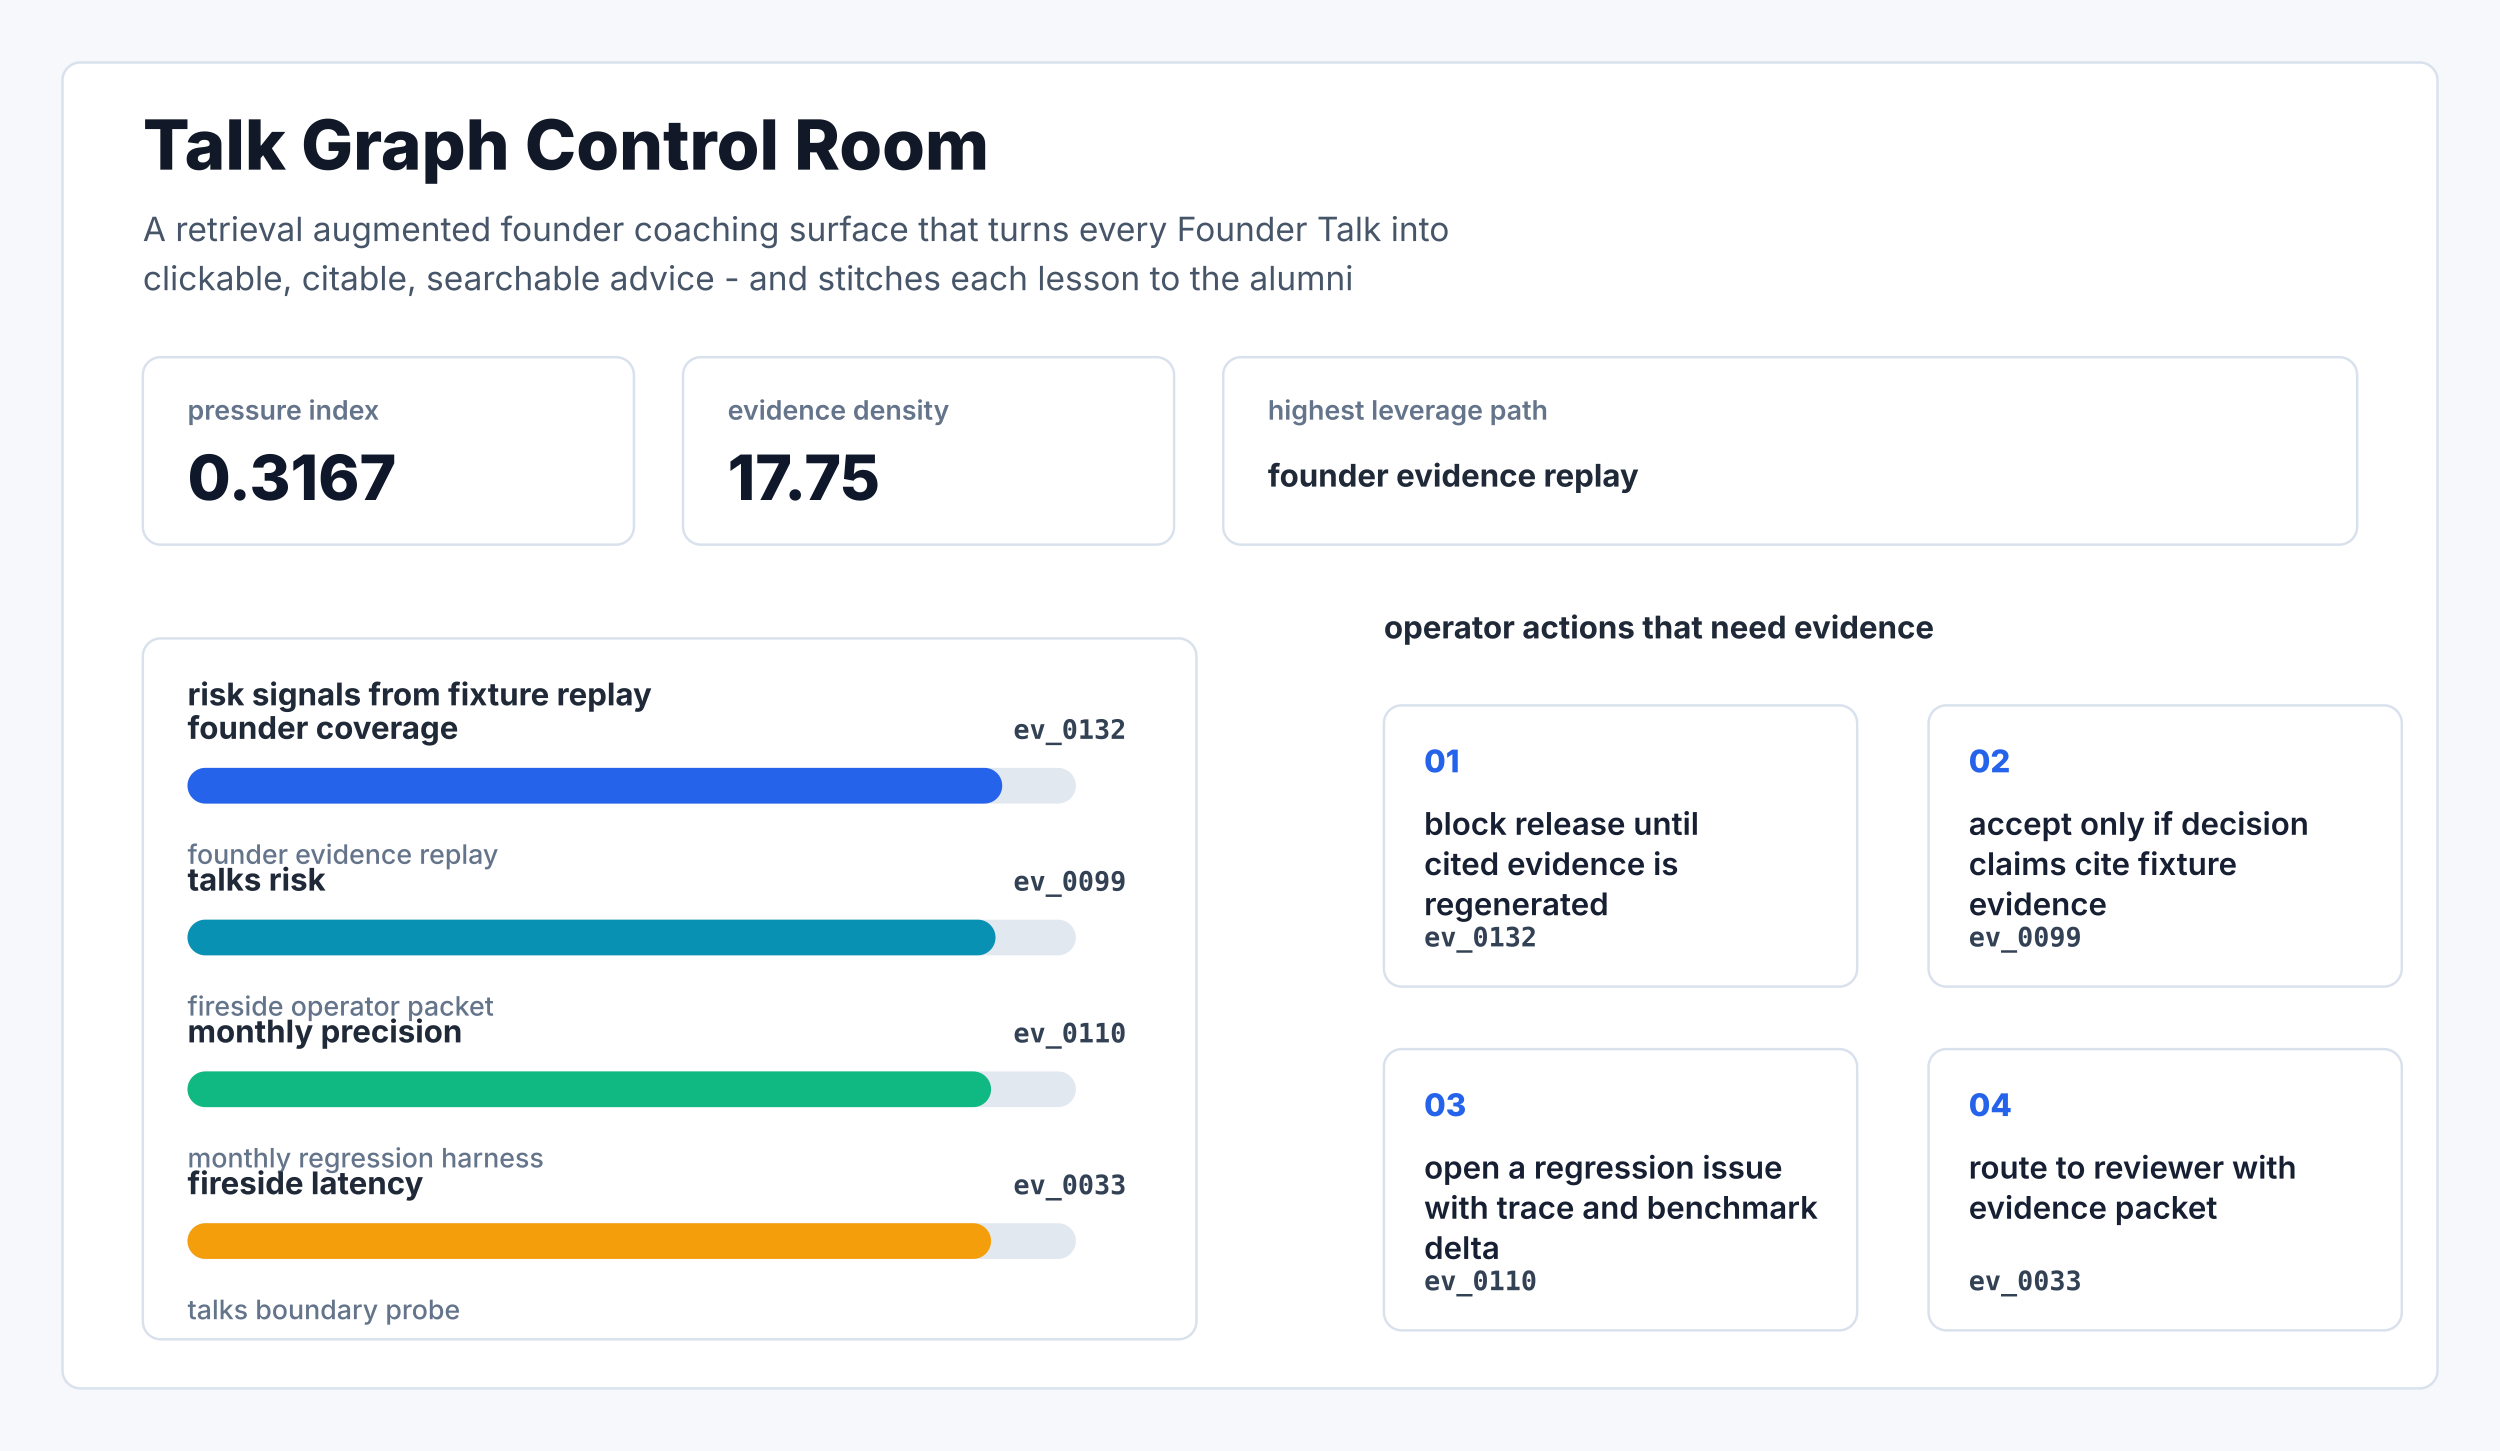
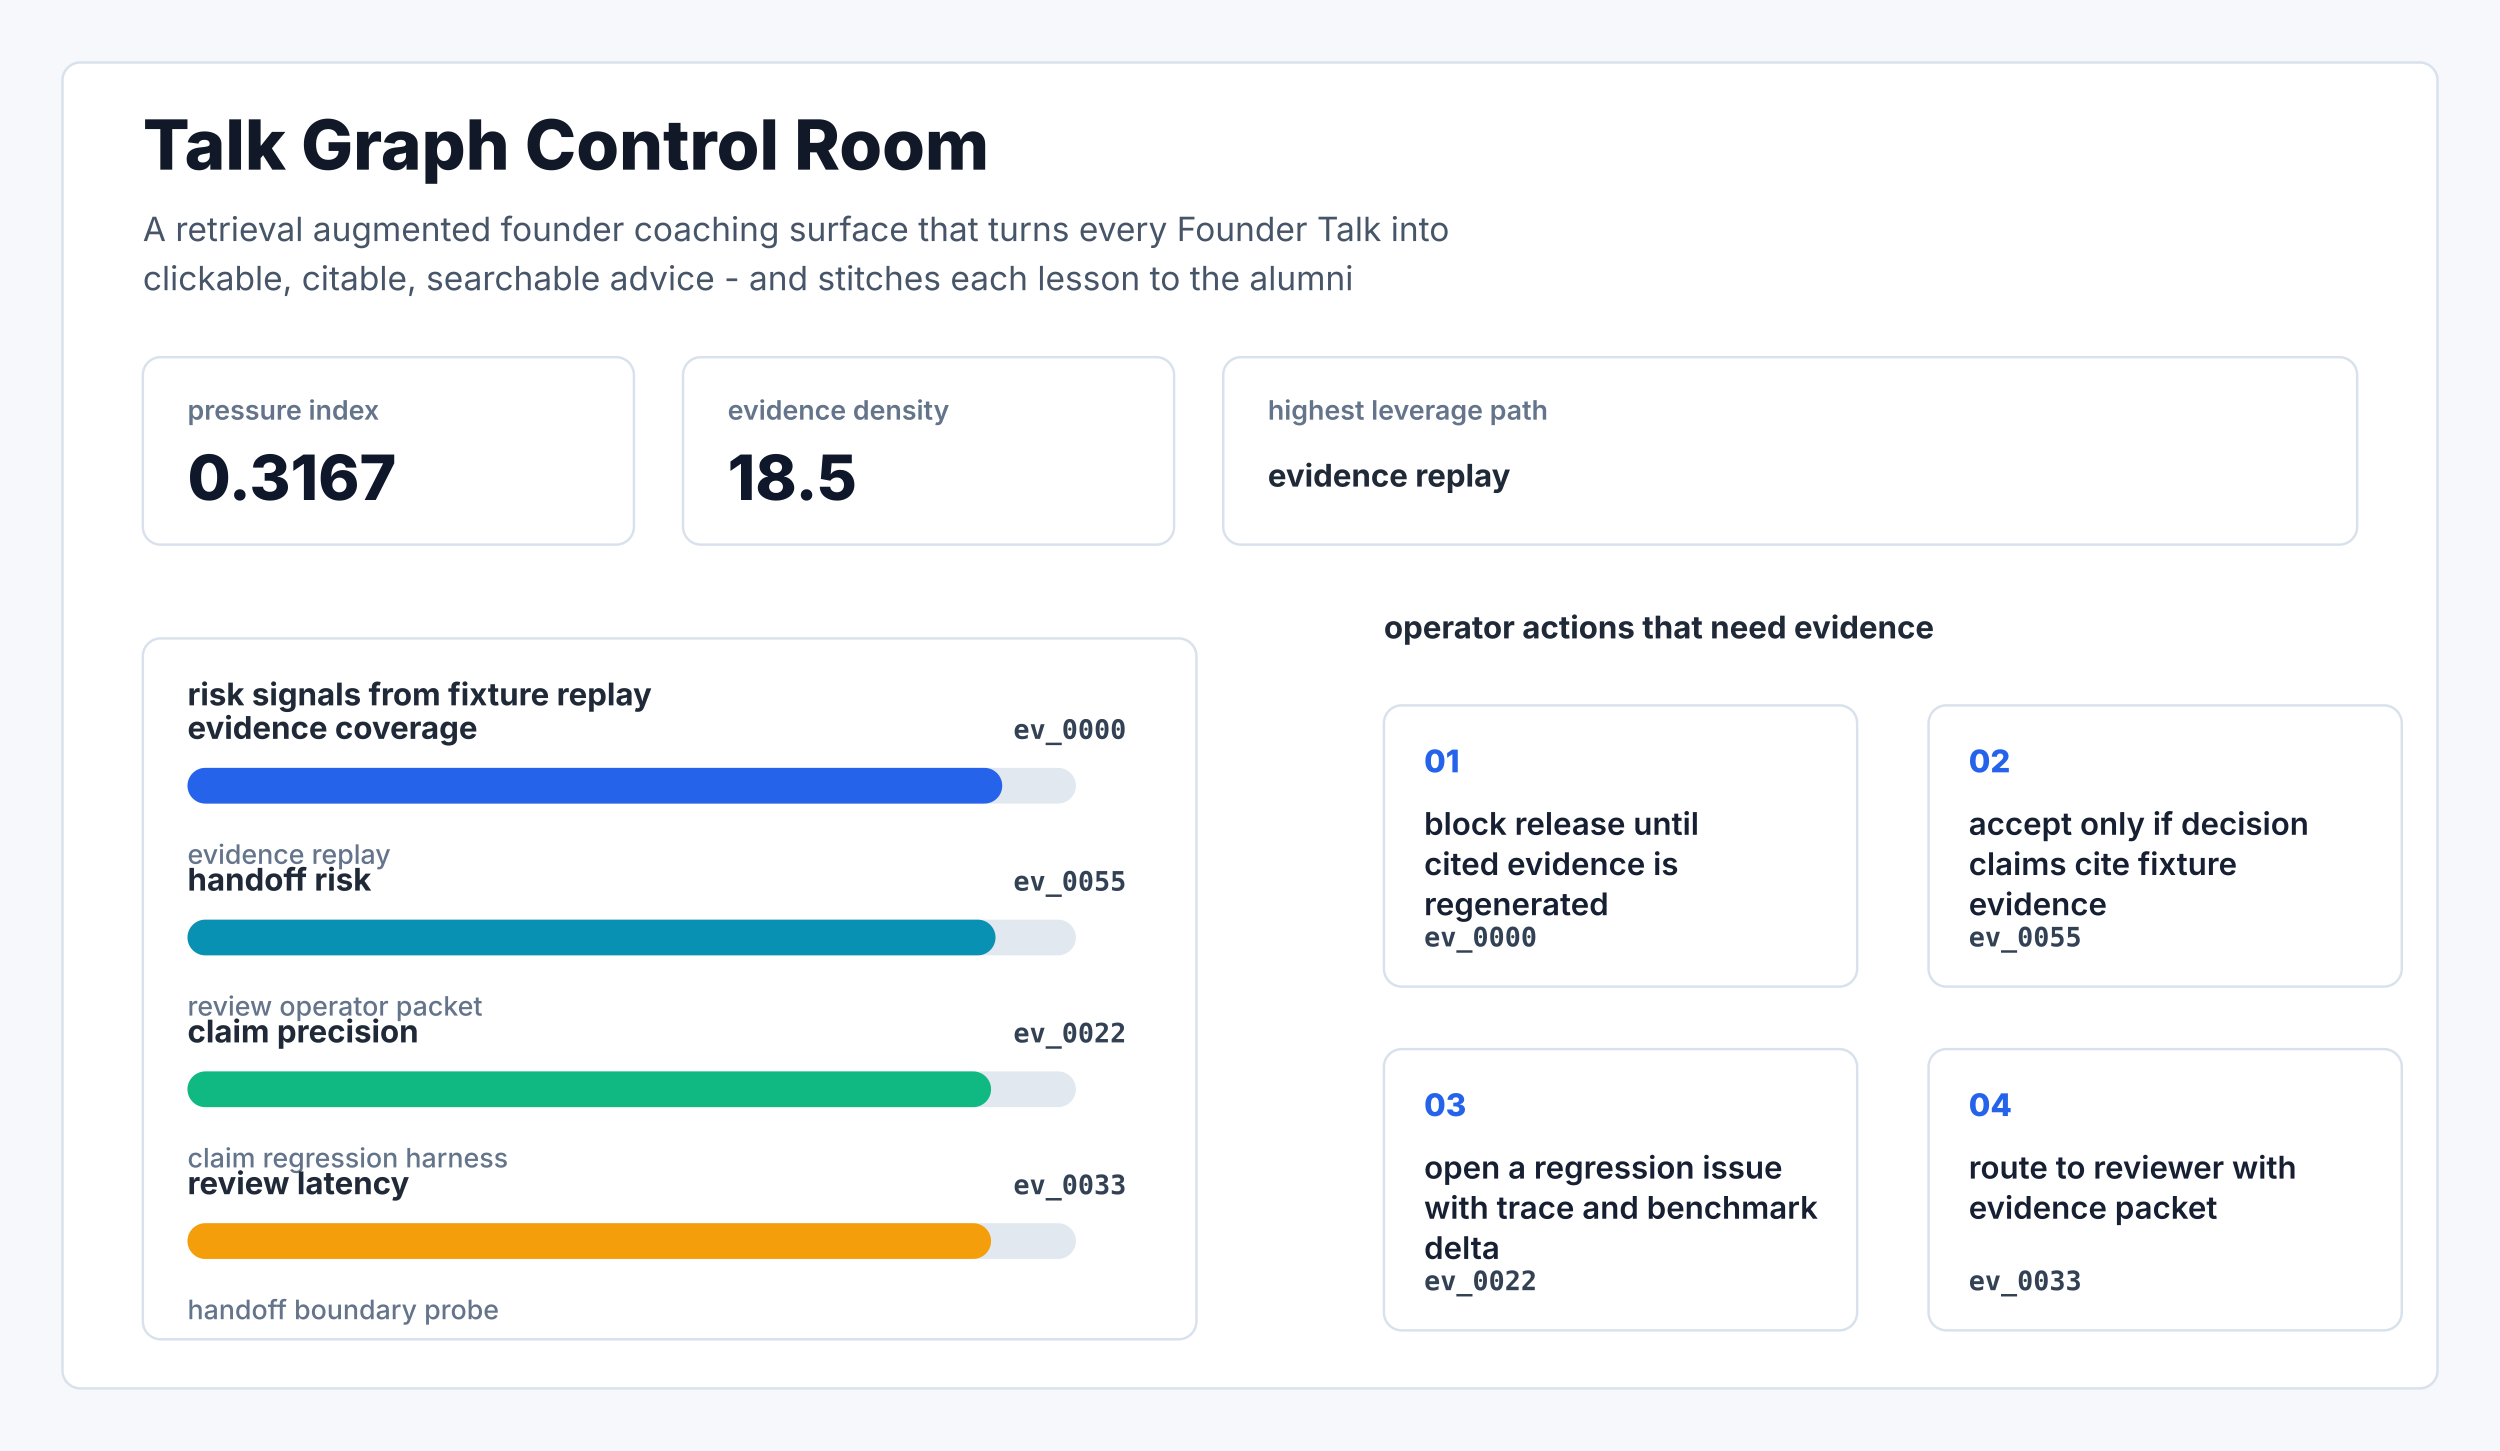
- <svg xmlns="http://www.w3.org/2000/svg" width="1120" height="650" viewBox="0 0 1120 650" role="img" aria-label="Aalto project working dashboard preview">
+ <svg xmlns="http://www.w3.org/2000/svg" width="1120" height="650" viewBox="0 0 1120 650" role="img" aria-label="Talk Graph project working dashboard preview">
  <defs>
    <style>
      .bg { fill: #f6f8fb; }
      .panel { fill: #ffffff; stroke: #d8e1ec; stroke-width: 1.1; }
      .tile { fill: #ffffff; stroke: #d8e1ec; stroke-width: 1.1; }
      .title { font: 760 31px -apple-system, BlinkMacSystemFont, "Segoe UI", sans-serif; fill: #111827; }
      .sub { font: 420 15px -apple-system, BlinkMacSystemFont, "Segoe UI", sans-serif; fill: #475569; }
      .label { font: 680 14px -apple-system, BlinkMacSystemFont, "Segoe UI", sans-serif; fill: #1f2937; }
      .caption { font: 500 12px -apple-system, BlinkMacSystemFont, "Segoe UI", sans-serif; fill: #64748b; }
      .small { font: 600 12px -apple-system, BlinkMacSystemFont, "Segoe UI", sans-serif; fill: #64748b; }
      .metric { font: 760 28px -apple-system, BlinkMacSystemFont, "Segoe UI", sans-serif; fill: #0f172a; }
      .rank { font: 760 14px -apple-system, BlinkMacSystemFont, "Segoe UI", sans-serif; fill: #2563eb; }
      .cardtext { font: 640 14px -apple-system, BlinkMacSystemFont, "Segoe UI", sans-serif; fill: #172033; }
      .evidence { font: 680 12px ui-monospace, SFMono-Regular, Menlo, monospace; fill: #334155; }
    </style>
  </defs>
  <rect class="bg" width="1120" height="650" rx="0" />
  <rect class="panel" x="28" y="28" width="1064" height="594" rx="8" />
  <text class="title" x="64" y="76">Talk Graph Control Room</text>
  <text class="sub" x="64" y="108">
    <tspan x="64" dy="0">A retrieval augmented founder coaching surface that turns every Founder Talk into</tspan>
    <tspan x="64" dy="22">clickable, citable, searchable advice - and stitches each lesson to the alumni</tspan>
  </text>
  <rect class="tile" x="64" y="160" width="220" height="84" rx="8" />
  <text class="small" x="84" y="188">pressure index</text>
  <text class="metric" x="84" y="224">0.3167</text>
  <rect class="tile" x="306" y="160" width="220" height="84" rx="8" />
  <text class="small" x="326" y="188">evidence density</text>
-   <text class="metric" x="326" y="224">17.75</text>
+   <text class="metric" x="326" y="224">18.5</text>
  <rect class="tile" x="548" y="160" width="508" height="84" rx="8" />
  <text class="small" x="568" y="188">highest leverage path</text>
  <text class="label" x="568" y="218">
-     <tspan x="568" dy="0">founder evidence replay</tspan>
+     <tspan x="568" dy="0">evidence replay</tspan>
  </text>
  <rect class="tile" x="64" y="286" width="472" height="314" rx="8" />
  <text class="label" x="84" y="316">risk signals from fixture replay</text>
-   <text x="84" y="331" class="label">founder coverage</text>
-   <text x="454" y="331" class="evidence">ev_0132</text>
+   <text x="84" y="331" class="label">evidence coverage</text>
+   <text x="454" y="331" class="evidence">ev_0000</text>
  <rect x="84" y="344" width="398" height="16" rx="8" fill="#e2e8f0" />
  <rect x="84" y="344" width="365" height="16" rx="8" fill="#2563eb" />
-   <text x="84" y="387" class="caption">founder evidence replay</text>
-   <text x="84" y="399" class="label">talks risk</text>
-   <text x="454" y="399" class="evidence">ev_0099</text>
+   <text x="84" y="387" class="caption">evidence replay</text>
+   <text x="84" y="399" class="label">handoff risk</text>
+   <text x="454" y="399" class="evidence">ev_0055</text>
  <rect x="84" y="412" width="398" height="16" rx="8" fill="#e2e8f0" />
  <rect x="84" y="412" width="362" height="16" rx="8" fill="#0891b2" />
-   <text x="84" y="455" class="caption">fireside operator packet</text>
-   <text x="84" y="467" class="label">monthly precision</text>
-   <text x="454" y="467" class="evidence">ev_0110</text>
+   <text x="84" y="455" class="caption">review operator packet</text>
+   <text x="84" y="467" class="label">claim precision</text>
+   <text x="454" y="467" class="evidence">ev_0022</text>
  <rect x="84" y="480" width="398" height="16" rx="8" fill="#e2e8f0" />
  <rect x="84" y="480" width="360" height="16" rx="8" fill="#10b981" />
-   <text x="84" y="523" class="caption">monthly regression harness</text>
-   <text x="84" y="535" class="label">fireside latency</text>
+   <text x="84" y="523" class="caption">claim regression harness</text>
+   <text x="84" y="535" class="label">review latency</text>
  <text x="454" y="535" class="evidence">ev_0033</text>
  <rect x="84" y="548" width="398" height="16" rx="8" fill="#e2e8f0" />
  <rect x="84" y="548" width="360" height="16" rx="8" fill="#f59e0b" />
-   <text x="84" y="591" class="caption">talks boundary probe</text>
+   <text x="84" y="591" class="caption">handoff boundary probe</text>
  <text class="label" x="620" y="286">operator actions that need evidence</text>
  <rect class="tile" x="620" y="316" width="212" height="126" rx="8" />
  <text class="rank" x="638" y="346">01</text>
  <text class="cardtext" x="638" y="374">
    <tspan x="638" dy="0">block release until</tspan>
    <tspan x="638" dy="18">cited evidence is</tspan>
    <tspan x="638" dy="18">regenerated</tspan>
  </text>
-   <text class="evidence" x="638" y="424">ev_0132</text>
+   <text class="evidence" x="638" y="424">ev_0000</text>
  <rect class="tile" x="864" y="316" width="212" height="126" rx="8" />
  <text class="rank" x="882" y="346">02</text>
  <text class="cardtext" x="882" y="374">
    <tspan x="882" dy="0">accept only if decision</tspan>
    <tspan x="882" dy="18">claims cite fixture</tspan>
    <tspan x="882" dy="18">evidence</tspan>
  </text>
-   <text class="evidence" x="882" y="424">ev_0099</text>
+   <text class="evidence" x="882" y="424">ev_0055</text>
  <rect class="tile" x="620" y="470" width="212" height="126" rx="8" />
  <text class="rank" x="638" y="500">03</text>
  <text class="cardtext" x="638" y="528">
    <tspan x="638" dy="0">open a regression issue</tspan>
    <tspan x="638" dy="18">with trace and benchmark</tspan>
    <tspan x="638" dy="18">delta</tspan>
  </text>
-   <text class="evidence" x="638" y="578">ev_0110</text>
+   <text class="evidence" x="638" y="578">ev_0022</text>
  <rect class="tile" x="864" y="470" width="212" height="126" rx="8" />
  <text class="rank" x="882" y="500">04</text>
  <text class="cardtext" x="882" y="528">
    <tspan x="882" dy="0">route to reviewer with</tspan>
    <tspan x="882" dy="18">evidence packet</tspan>
  </text>
  <text class="evidence" x="882" y="578">ev_0033</text>
</svg>
